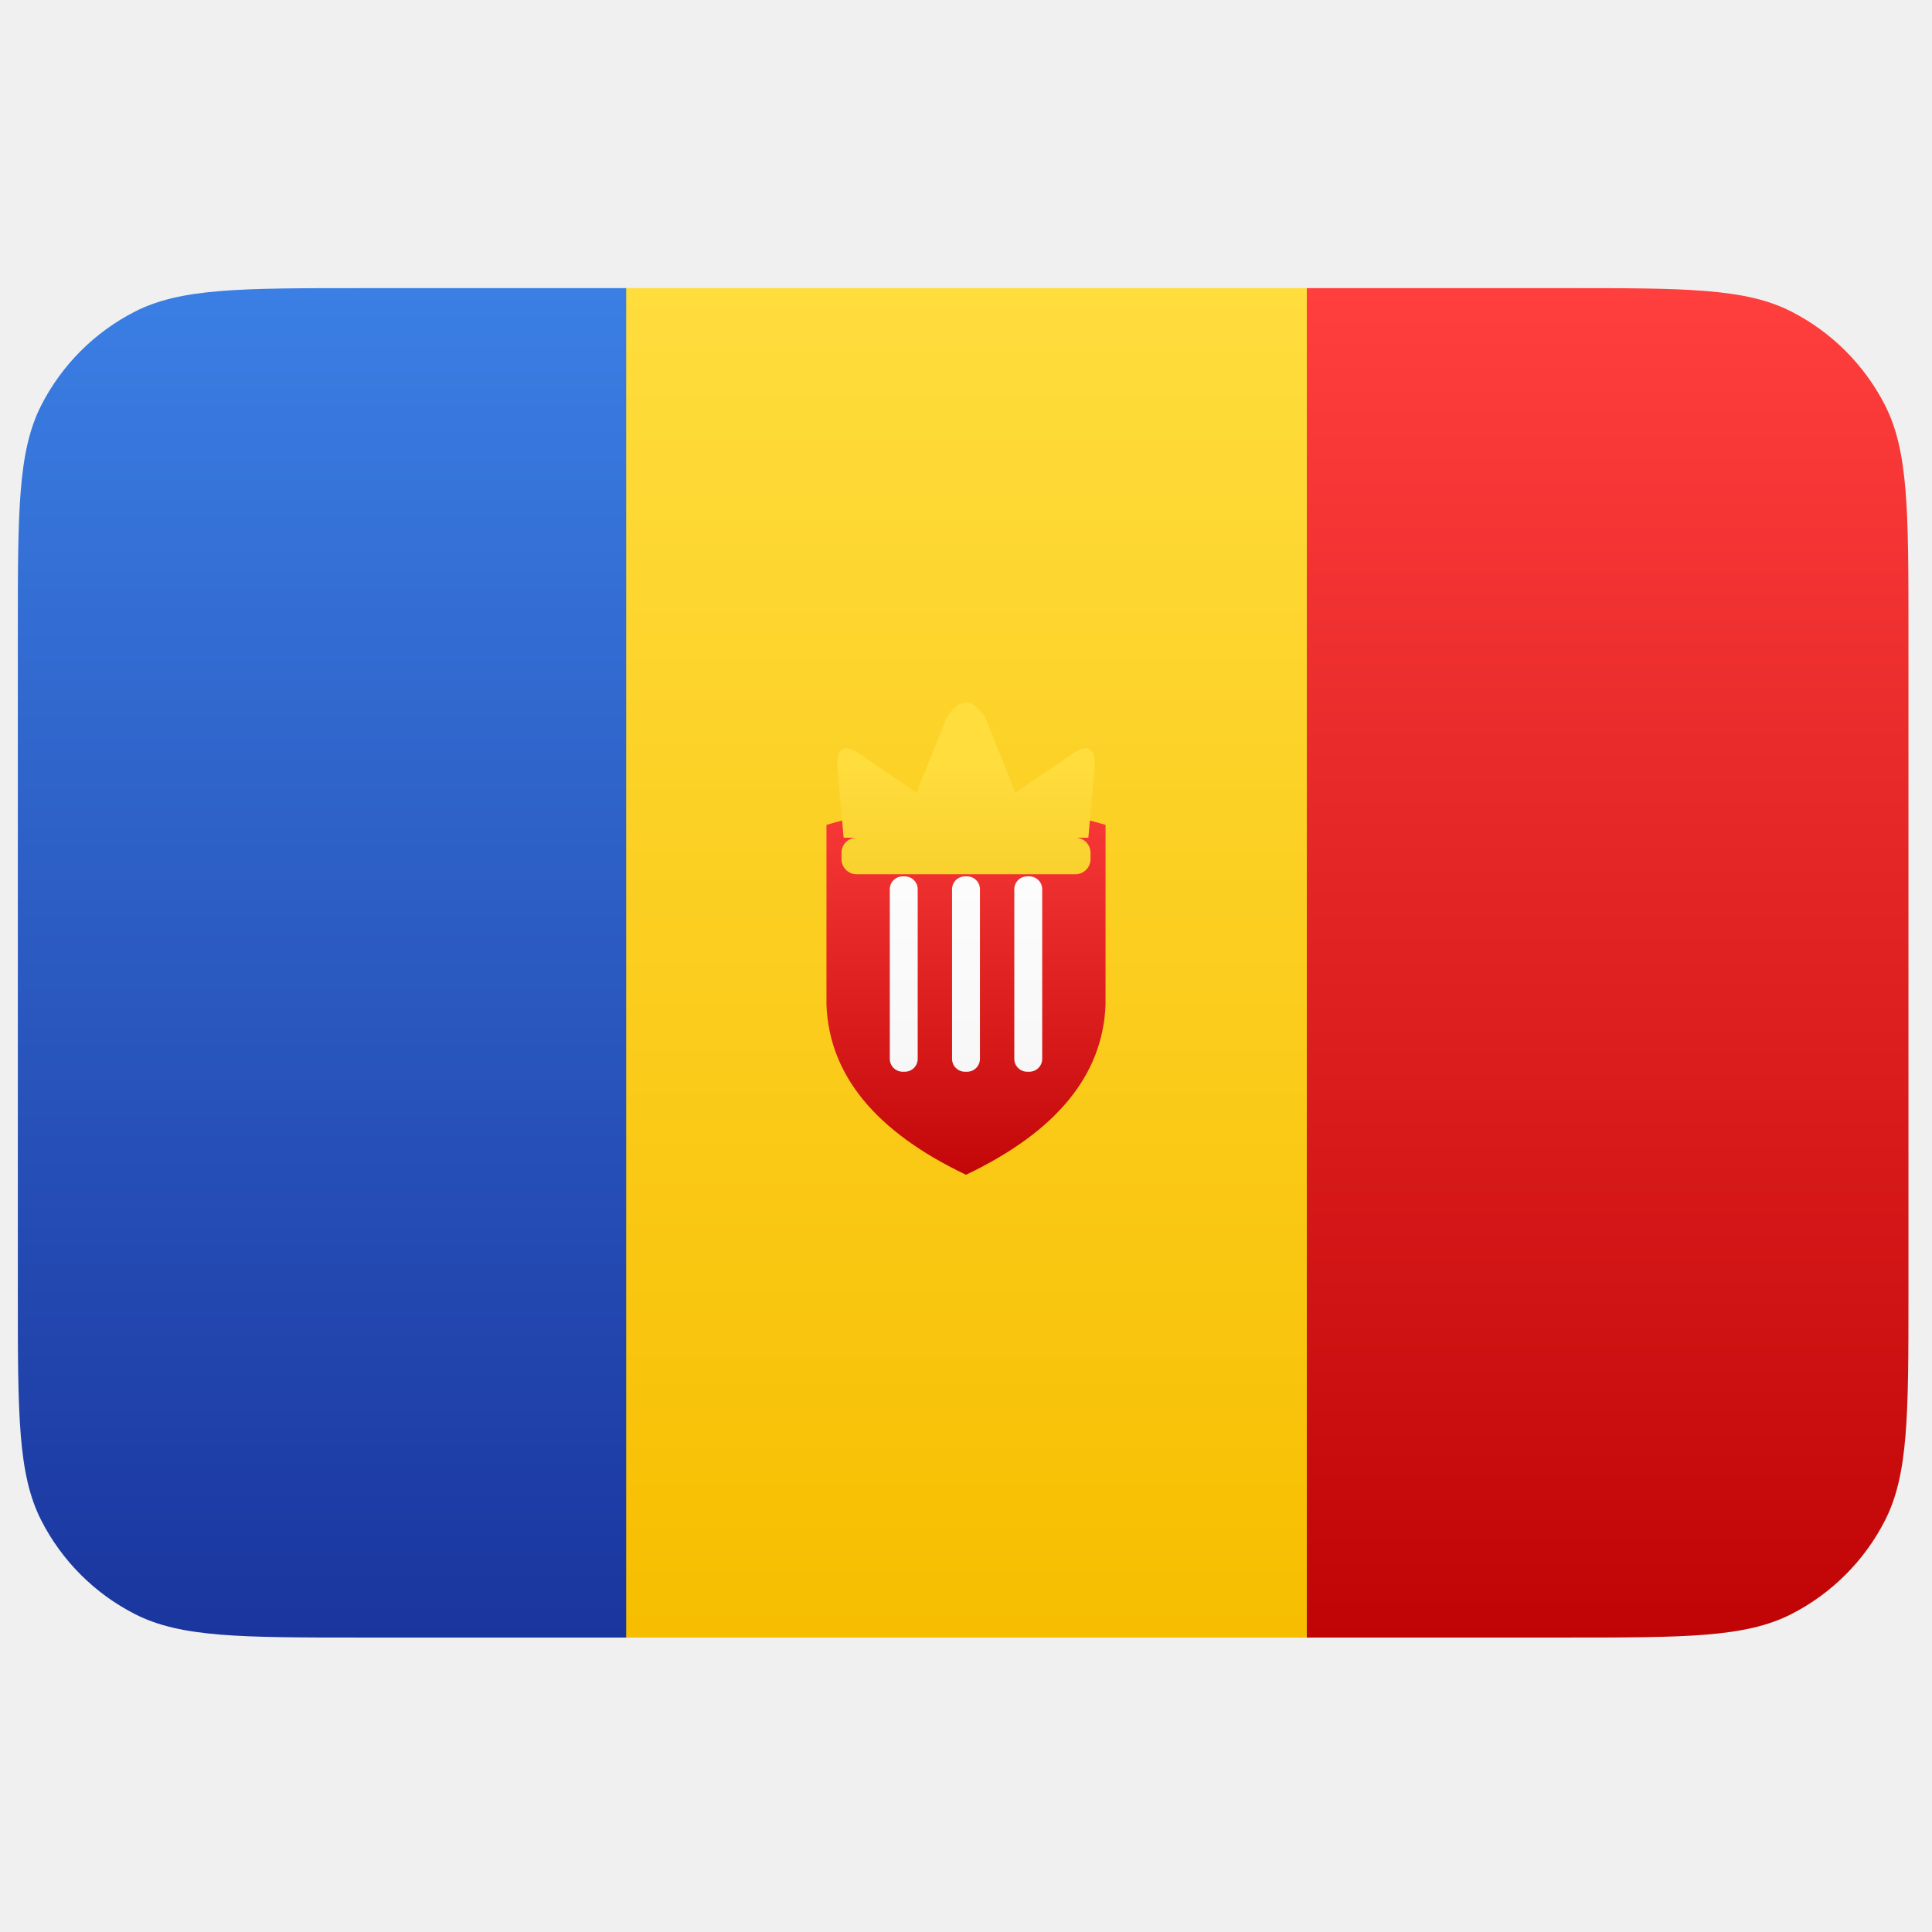
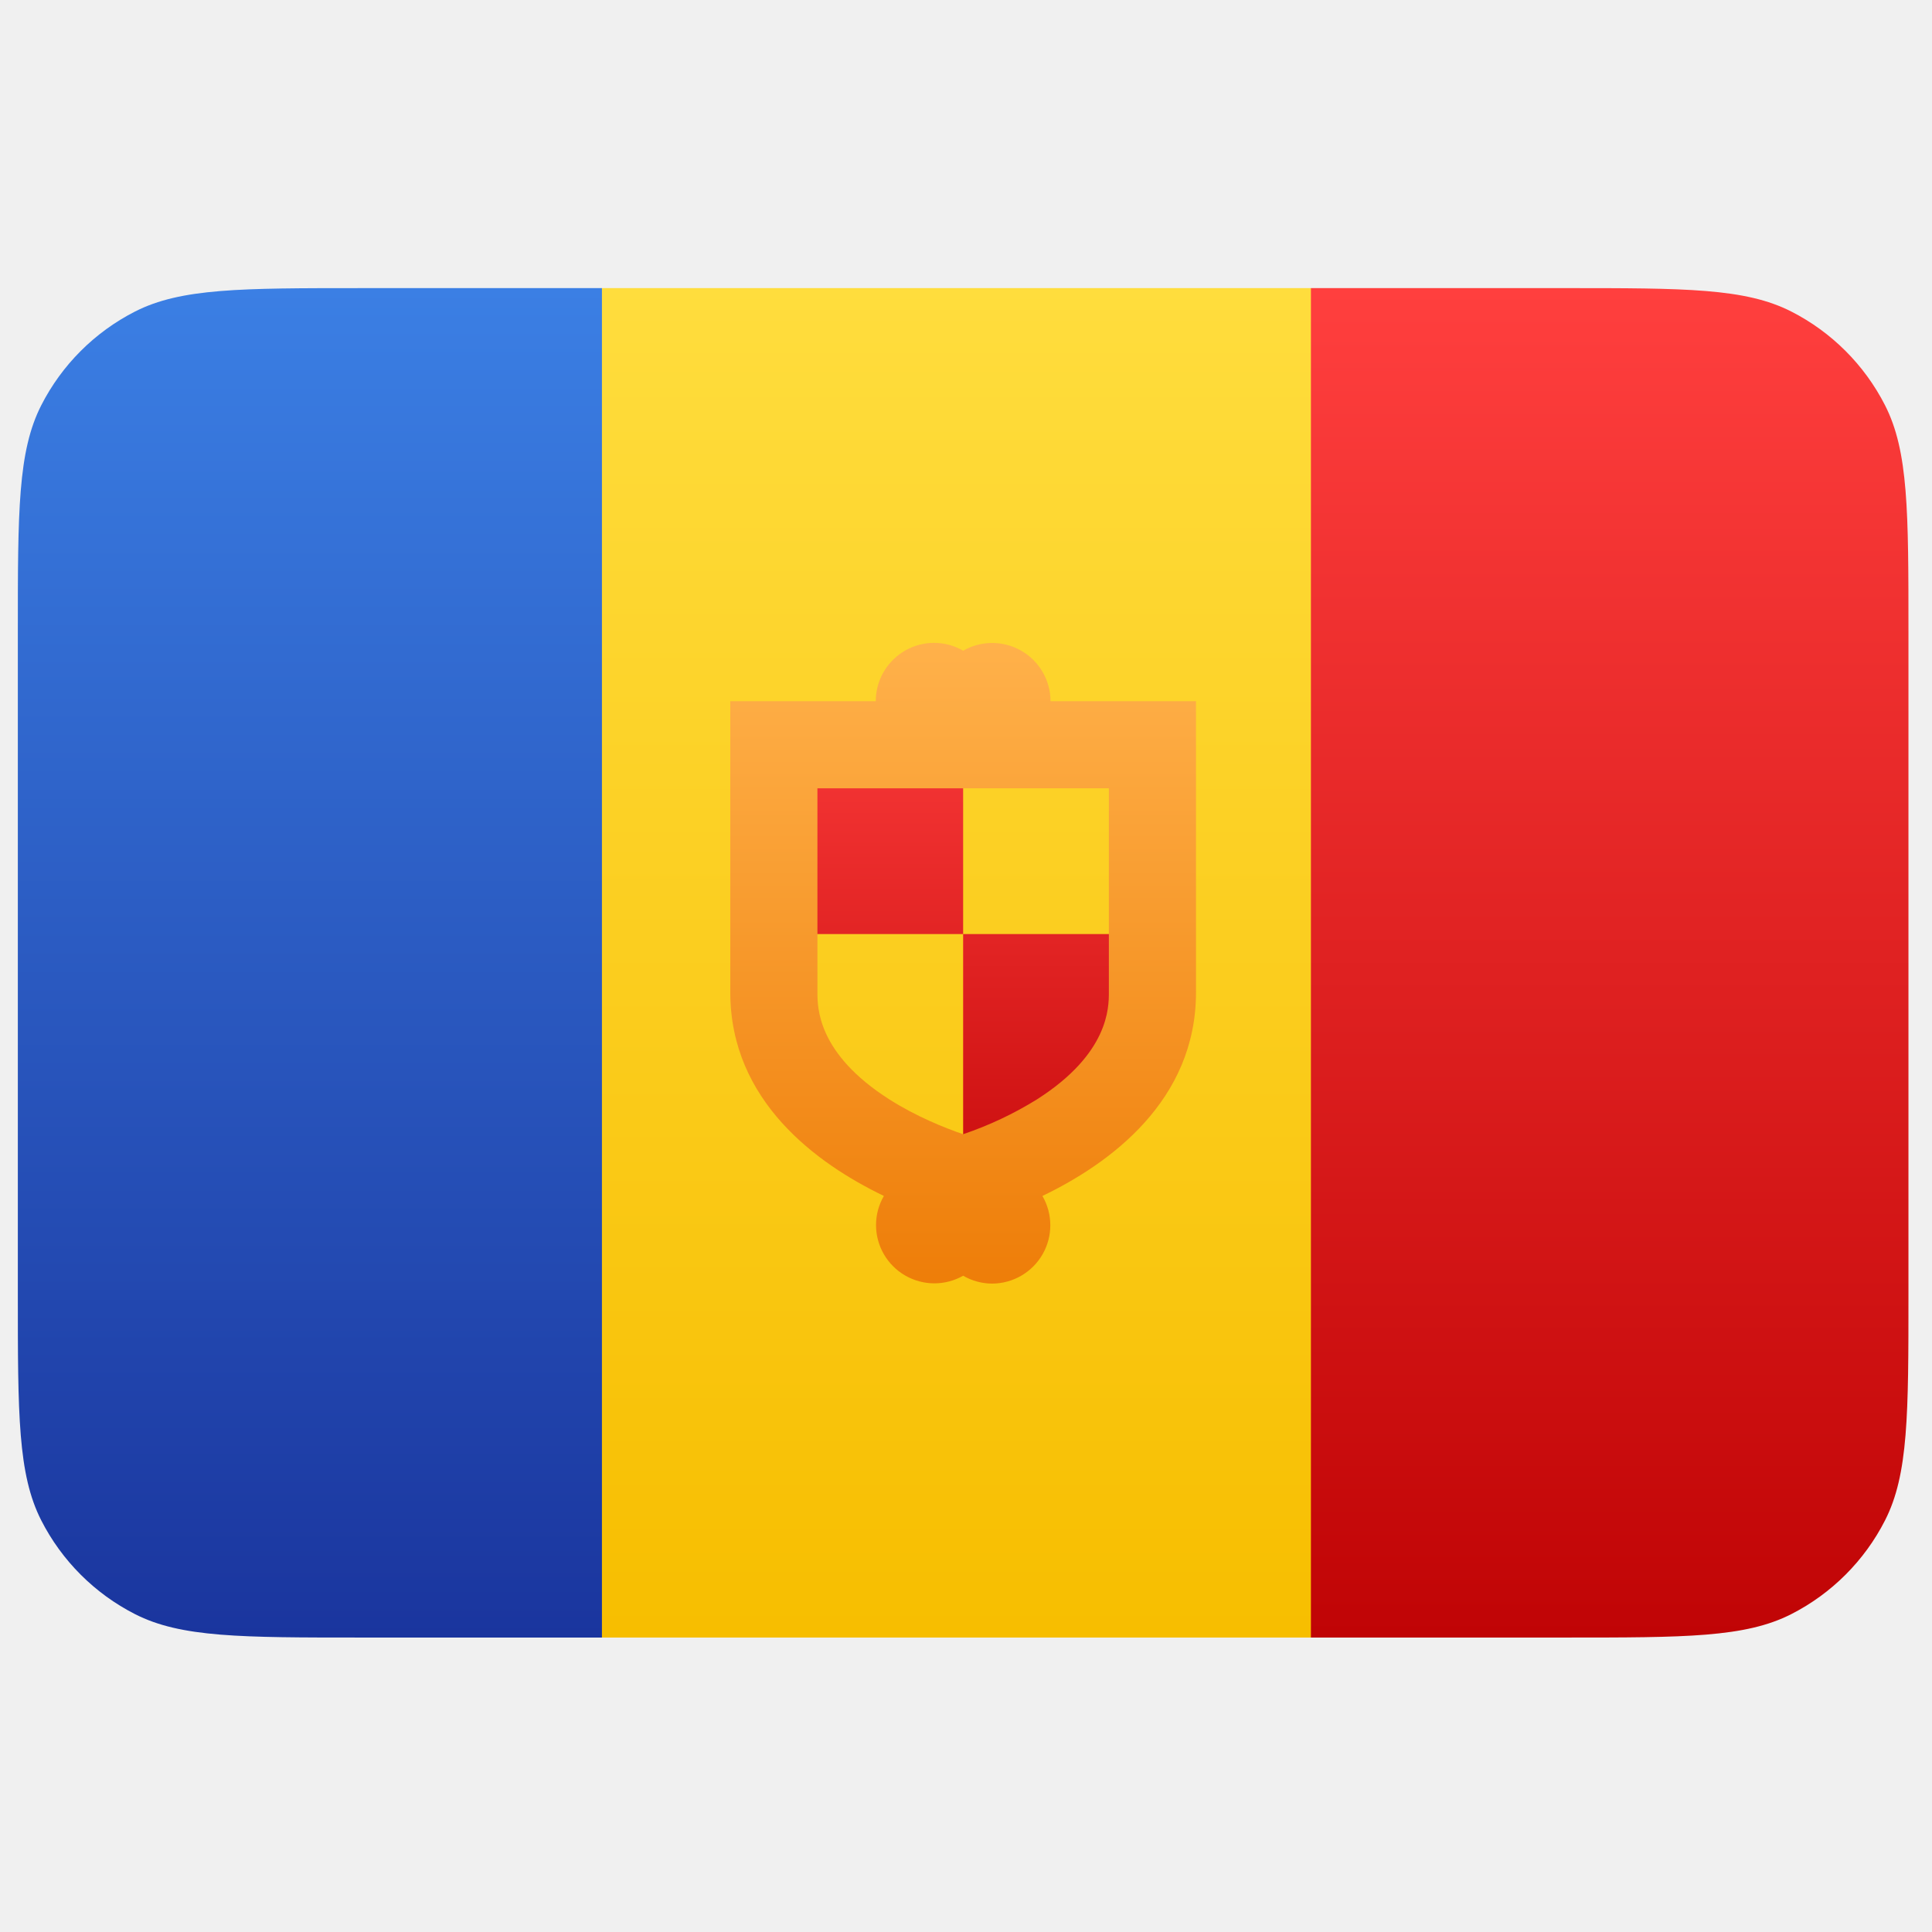
<svg xmlns="http://www.w3.org/2000/svg" viewBox="0 0 144 144" width="144" height="144">
  <defs>
    <mask id="ad-board" maskUnits="userSpaceOnUse" maskContentUnits="userSpaceOnUse" x="0" y="0" width="144" height="144" mask-type="alpha">
      <path d="M 116.645 21.474 c 8.961 0 13.441 0 16.864 1.744 a 16 16 0 0 1 6.992 6.992 c 1.744 3.423 1.744 7.903 1.744 16.864 L 142.245 96.453 c 0 8.961 0 13.441 -1.744 16.864 a 16 16 0 0 1 -6.992 6.992 c -3.423 1.744 -7.903 1.744 -16.864 1.744 L 26.929 122.053 c -8.961 0 -13.441 0 -16.864 -1.744 a 16 16 0 0 1 -6.992 -6.992 c -1.744 -3.423 -1.744 -7.903 -1.744 -16.864 L 1.329 47.075 c 0 -8.961 0 -13.441 1.744 -16.864 a 16 16 0 0 1 6.992 -6.992 c 3.423 -1.744 7.903 -1.744 16.864 -1.744 Z" fill="#FFFFFF" />
    </mask>
-     <linearGradient id="ad-white" x1="72" y1="21.474" x2="72" y2="122.053" gradientUnits="userSpaceOnUse">
-       <stop stop-color="#F5F5F5" />
-       <stop offset="1" stop-color="#E6E6E6" />
+     <linearGradient id="ad-blue" x1="72" y1="21.474" x2="72" y2="122.053" gradientUnits="userSpaceOnUse">
+       <stop stop-color="#3B7FE4" />
+       <stop offset="1" stop-color="#1A359E" />
+     </linearGradient>
+     <linearGradient id="ad-yellow" x1="72" y1="21.474" x2="72" y2="122.053" gradientUnits="userSpaceOnUse">
+       <stop stop-color="#FFDD3D" />
+       <stop offset="1" stop-color="#F7BE00" />
    </linearGradient>
    <linearGradient id="ad-red" x1="72" y1="21.474" x2="72" y2="122.053" gradientUnits="userSpaceOnUse">
      <stop stop-color="#FF3F3E" />
      <stop offset="1" stop-color="#C00405" />
    </linearGradient>
-     <linearGradient id="ad-yellow" x1="72" y1="21.474" x2="72" y2="122.053" gradientUnits="userSpaceOnUse">
-       <stop stop-color="#FFDD3D" />
-       <stop offset="1" stop-color="#F7BE00" />
-     </linearGradient>
-     <linearGradient id="ad-blue" x1="72" y1="21.474" x2="72" y2="122.053" gradientUnits="userSpaceOnUse">
-       <stop stop-color="#3B7FE4" />
-       <stop offset="1" stop-color="#1A359E" />
-     </linearGradient>
-     <linearGradient id="ad-wine" x1="72" y1="52.863" x2="72" y2="86.473" gradientUnits="userSpaceOnUse">
-       <stop stop-color="#B63555" />
-       <stop offset="1" stop-color="#77152C" />
-     </linearGradient>
-     <linearGradient id="ad-simple-red" x1="72" y1="57" x2="72" y2="89" gradientUnits="userSpaceOnUse">
+     <linearGradient id="ad-emblem-red" x1="72" y1="48" x2="72" y2="96" gradientUnits="userSpaceOnUse">
      <stop stop-color="#FF3F3E" />
      <stop offset="1" stop-color="#C00405" />
    </linearGradient>
-     <linearGradient id="ad-simple-white" x1="72" y1="57" x2="72" y2="89" gradientUnits="userSpaceOnUse">
-       <stop stop-color="#FFFFFF" />
-       <stop offset="1" stop-color="#F4F4F4" />
-     </linearGradient>
-     <linearGradient id="ad-simple-gold" x1="72" y1="57" x2="72" y2="89" gradientUnits="userSpaceOnUse">
-       <stop stop-color="#FFDD3D" />
-       <stop offset="1" stop-color="#E5AF00" />
+     <linearGradient id="ad-emblem-orange" x1="72" y1="48" x2="72" y2="96" gradientUnits="userSpaceOnUse">
+       <stop stop-color="#FFB14A" />
+       <stop offset="1" stop-color="#EE7D08" />
    </linearGradient>
  </defs>
  <g mask="url(#ad-board)">
-     <path d="M1.329 21.474h140.916v100.578h-140.916Z" fill="url(#ad-white)" stroke="url(#ad-white)" stroke-width=".5" stroke-linejoin="round" />
-     <path d="M 1.329,21.474 l 140.916,0 l 0,100.578 L 1.329,122.053 z" fill="url(#ad-red)" stroke="url(#ad-red)" stroke-width=".5" stroke-linejoin="round" />
-     <path d="M 1.329,21.474 l 95.823,0 l 0,100.578 L 1.329,122.053 z" fill="url(#ad-yellow)" stroke="url(#ad-yellow)" stroke-width=".5" stroke-linejoin="round" />
-     <path d="M 1.329,21.474 l 45.093,0 l 0,100.578 L 1.329,122.053 z" fill="url(#ad-blue)" stroke="url(#ad-blue)" stroke-width=".5" stroke-linejoin="round" />
-     <path d="M 61.6,61.48 Q 72,58.44 82.4,61.48 L 82.4,74.92 Q 82.08,82.76 72,87.56 Q 61.92,82.76 61.6,74.92 Z" fill="url(#ad-simple-red)" />
-     <path d="M 67.28,65.32 l 0.16,0 a 0.96,0.96 0 0,1 0.96,0.96 l 0,12.64 a 0.96,0.96 0 0,1 -0.96,0.96 l -0.16,0 a 0.96,0.96 0 0,1 -0.96,-0.96 l 0,-12.64 a 0.96,0.96 0 0,1 0.96,-0.96 Z" fill="url(#ad-simple-white)" />
-     <path d="M 71.92,65.32 l 0.16,0 a 0.96,0.96 0 0,1 0.96,0.96 l 0,12.64 a 0.96,0.96 0 0,1 -0.96,0.96 l -0.16,0 a 0.96,0.96 0 0,1 -0.96,-0.96 l 0,-12.64 a 0.96,0.96 0 0,1 0.96,-0.96 Z" fill="url(#ad-simple-white)" />
-     <path d="M 76.56,65.32 l 0.16,0 a 0.96,0.96 0 0,1 0.96,0.96 l 0,12.64 a 0.96,0.96 0 0,1 -0.96,0.96 l -0.16,0 a 0.96,0.96 0 0,1 -0.96,-0.96 l 0,-12.64 a 0.96,0.96 0 0,1 0.96,-0.96 Z" fill="url(#ad-simple-white)" />
-     <path d="M 62.88,62.44 L 62.4,57 Q 62.4,54.92 64.32,56.36 L 68.32,59.08 L 70.56,53.48 Q 72,51.24 73.44,53.48 L 75.68,59.08 L 79.68,56.36 Q 81.6,54.92 81.6,57 L 81.12,62.44 Z" fill="url(#ad-simple-gold)" />
-     <path d="M 63.84,62.44 l 16.32,0 a 1.12,1.12 0 0,1 1.12,1.12 l 0,0.48 a 1.12,1.12 0 0,1 -1.12,1.12 l -16.32,0 a 1.12,1.12 0 0,1 -1.12,-1.12 l 0,-0.48 a 1.12,1.12 0 0,1 1.12,-1.12 Z" fill="url(#ad-simple-gold)" />
+     <path d="M 1.329 21.474 h 44.036 v 100.578 h -44.036 Z" fill="url(#ad-blue)" stroke="url(#ad-blue)" stroke_width="0.5" stroke-linejoin="round" />
+     <path d="M 45.365 21.474 h 52.844 v 100.578 h -52.844 Z" fill="url(#ad-yellow)" stroke="url(#ad-yellow)" stroke_width="0.5" stroke-linejoin="round" />
+     <path d="M 98.209 21.474 h 44.036 v 100.578 h -44.036 Z" fill="url(#ad-red)" stroke="url(#ad-red)" stroke_width="0.5" stroke-linejoin="round" />
+     <path d="M 71.787,88.826 L 71.787,69.618 l 13.026,0 l 0,9.223 z m -13.026,-32.233 L 71.787,56.593 L 71.787,69.618 l -13.026,0 z" fill="url(#ad-emblem-red)" />
+     <path d="M 78.3,52.264 a 4.348,4.348 0 0,0 -6.513,-3.764 a 4.309,4.309 0 0,0 -2.164,-0.585 c -2.398,0 -4.348,1.95 -4.348,4.348 L 54.432,52.264 l 0,21.703 c 0,8.073 6.415,12.753 11.447,15.171 a 4.309,4.309 0 0,0 -0.585,2.184 a 4.348,4.348 0 0,0 6.494,3.764 a 4.309,4.309 0 0,0 2.164,0.585 a 4.348,4.348 0 0,0 3.744,-6.532 c 5.031,-2.418 11.447,-7.098 11.447,-15.171 L 89.142,52.264 z m 4.348,21.703 c 0,1.131 0,4.563 -5.362,7.976 a 26.617,26.617 0 0,1 -5.499,2.594 c -1.365,-0.468 -3.471,-1.306 -5.499,-2.594 c -5.362,-3.413 -5.362,-6.845 -5.362,-7.995 l 0,-15.191 l 21.723,0 z" fill="url(#ad-emblem-orange)" />
  </g>
</svg>
